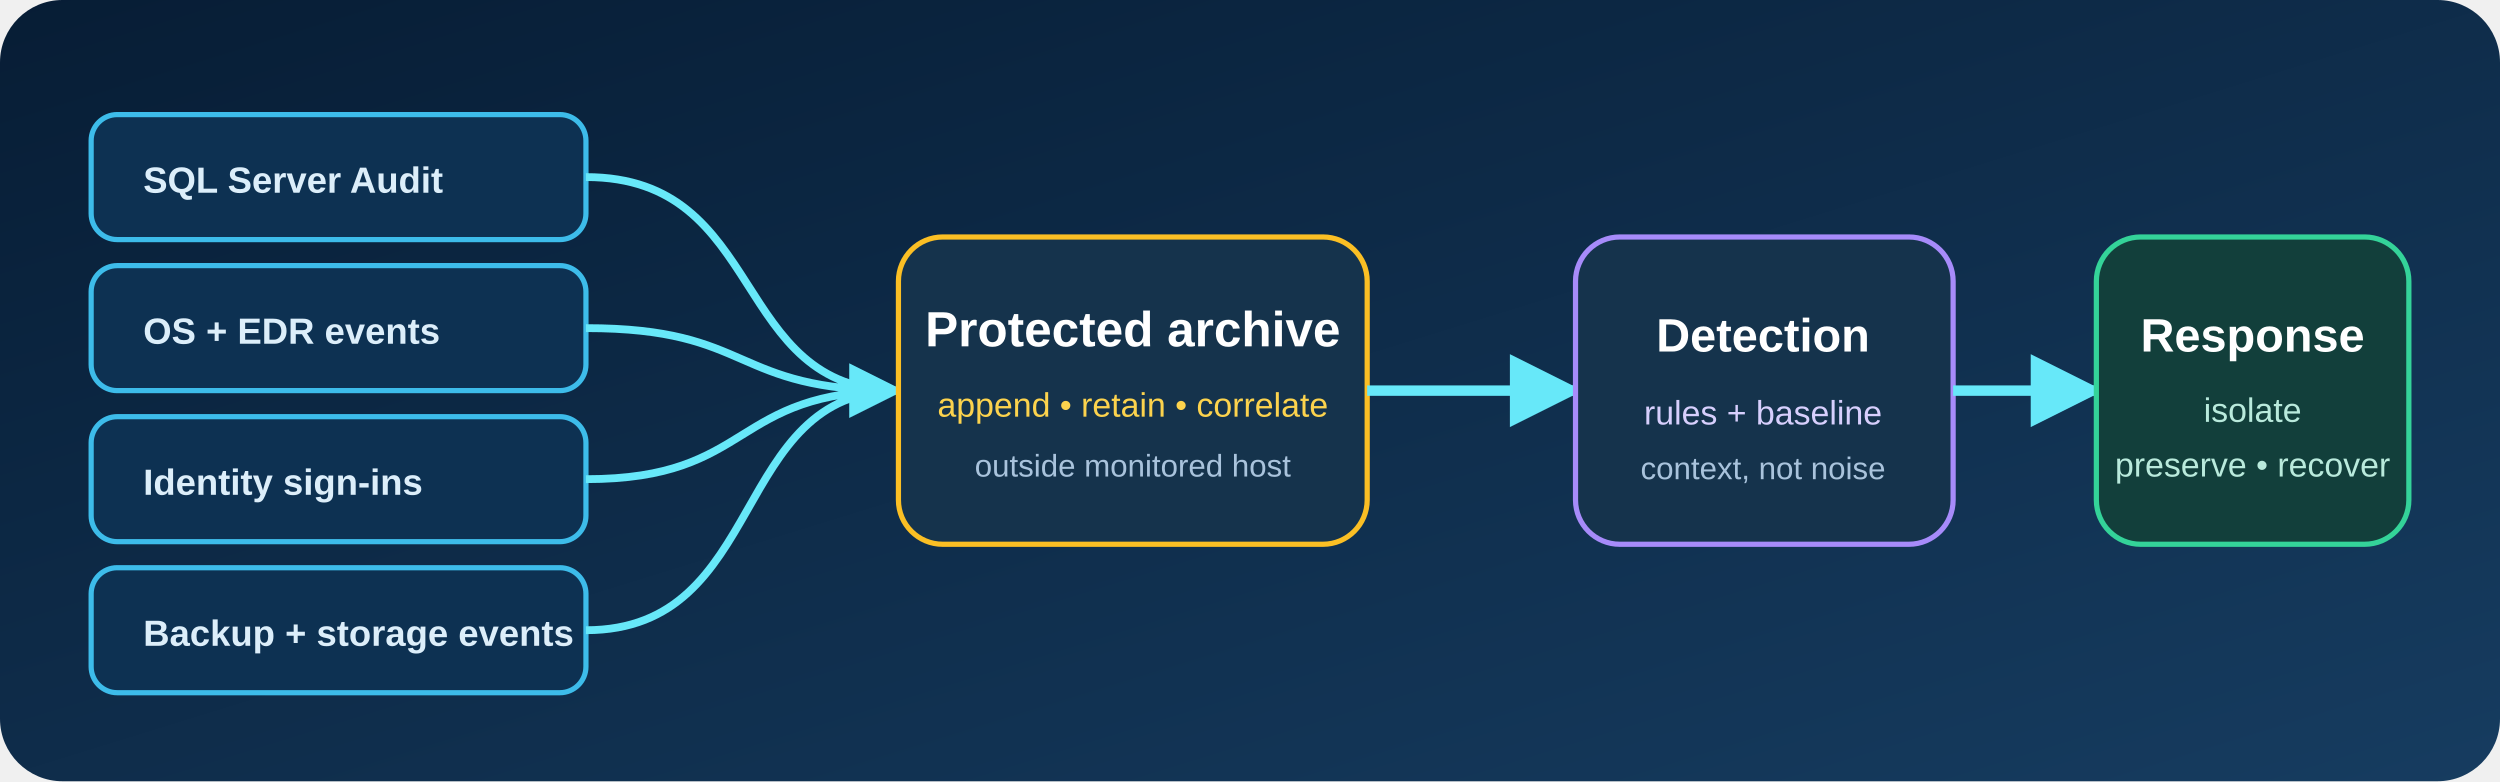
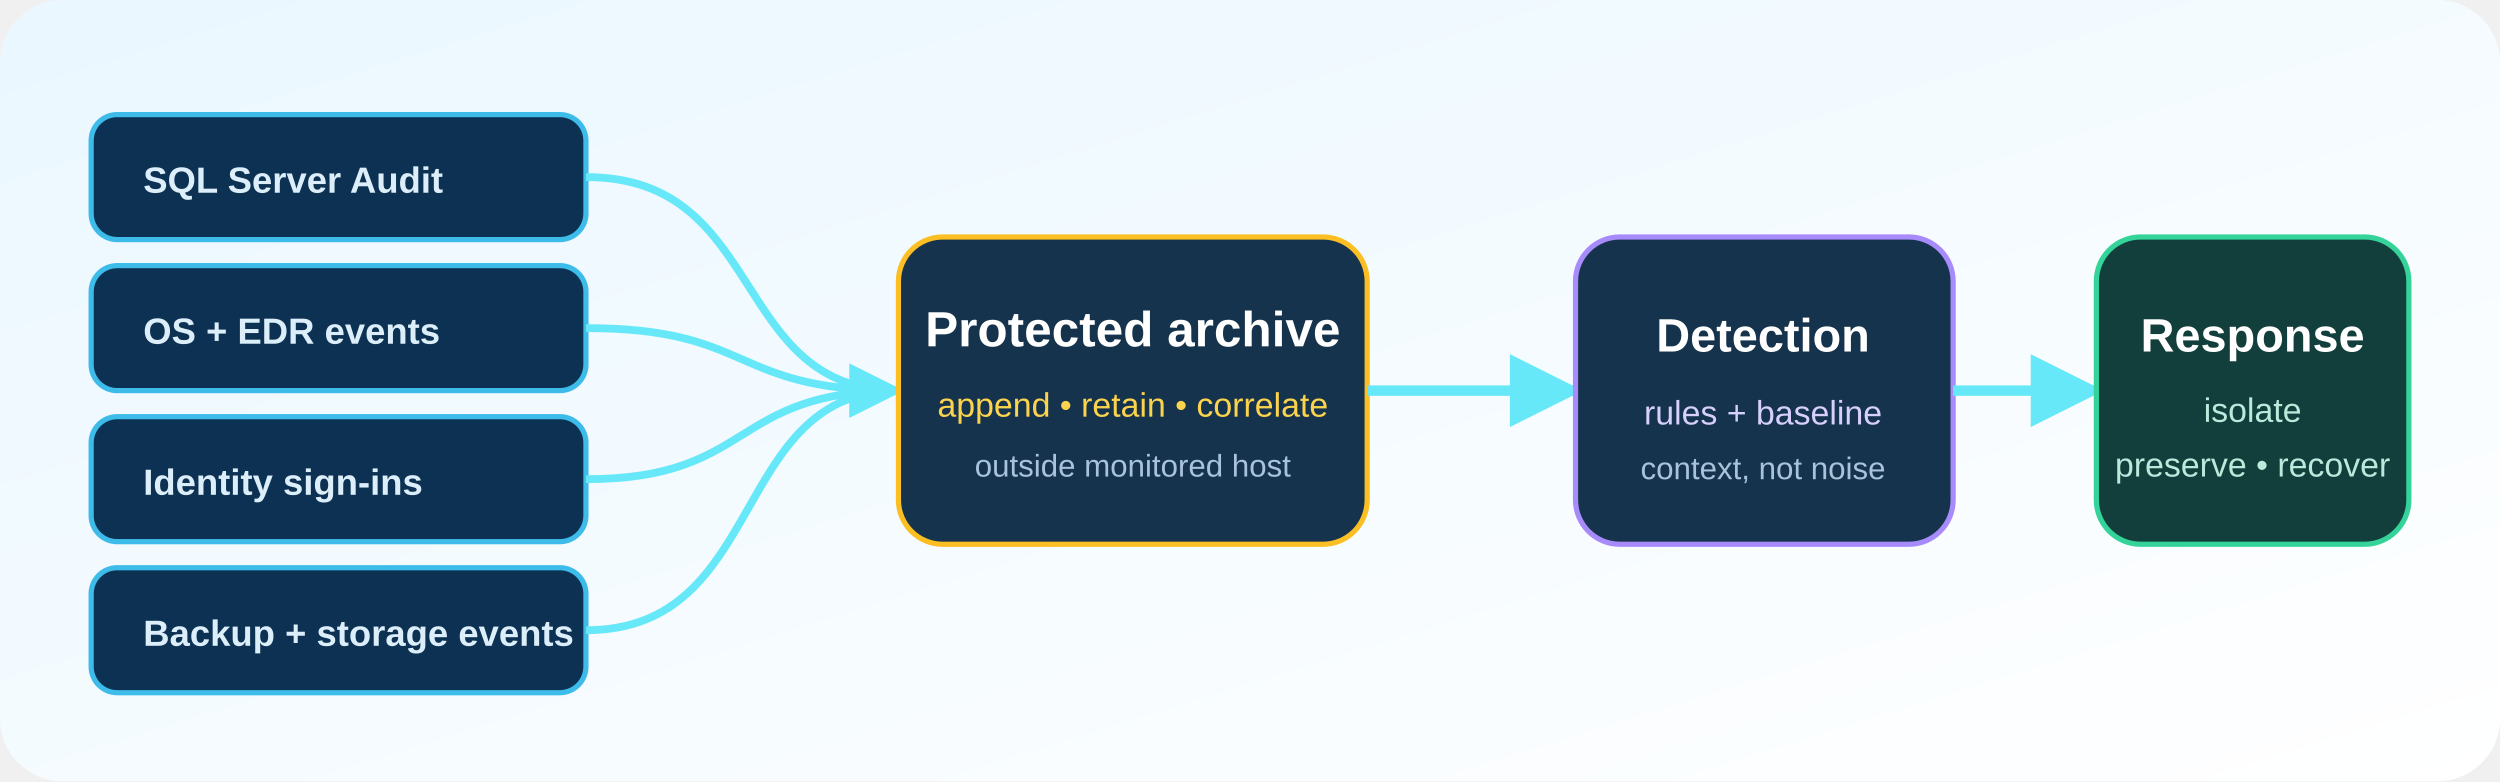
<svg xmlns="http://www.w3.org/2000/svg" viewBox="0 0 960 300" role="img" aria-labelledby="t d">
  <defs>
    <linearGradient id="b" x2="1" y2="1">
-       <stop stop-color="#071d35" />
-       <stop offset="1" stop-color="#163c60" />
+       <stop stop-color="#eaf7ff" />
+       <stop offset="1" stop-color="#ffffff" />
    </linearGradient>
    <marker id="a" viewBox="0 0 10 10" refX="9" refY="5" markerWidth="7" markerHeight="7" orient="auto">
      <path d="m0 0 10 5-10 5Z" fill="#67e8f9" />
    </marker>
  </defs>
  <rect width="960" height="300" rx="24" fill="url(#b)" />
  <g font-family="Segoe UI,Arial,sans-serif">
    <g fill="#0d3152" stroke="#3dbcea" stroke-width="2">
      <rect x="35" y="44" width="190" height="48" rx="10" />
      <rect x="35" y="102" width="190" height="48" rx="10" />
      <rect x="35" y="160" width="190" height="48" rx="10" />
      <rect x="35" y="218" width="190" height="48" rx="10" />
    </g>
    <g fill="#dceefa" font-size="14" font-weight="700">
      <text x="55" y="74">SQL Server Audit</text>
      <text x="55" y="132">OS + EDR events</text>
      <text x="55" y="190">Identity sign-ins</text>
      <text x="55" y="248">Backup + storage events</text>
    </g>
    <path d="M225 68c70 0 55 82 120 82M225 126c65 0 55 24 120 24M225 184c65 0 55-34 120-34M225 242c70 0 55-92 120-92" fill="none" stroke="#67e8f9" stroke-width="3" marker-end="url(#a)" />
    <rect x="345" y="91" width="180" height="118" rx="17" fill="#15334c" stroke="#fbbf24" stroke-width="2" />
    <text x="435" y="133" fill="#fff" font-size="19" font-weight="700" text-anchor="middle">Protected archive</text>
    <text x="435" y="160" fill="#fcd34d" font-size="13" text-anchor="middle">append • retain • correlate</text>
    <text x="435" y="183" fill="#a9c3dc" font-size="12" text-anchor="middle">outside monitored host</text>
    <path d="M525 150h80" stroke="#67e8f9" stroke-width="4" marker-end="url(#a)" />
    <rect x="605" y="91" width="145" height="118" rx="17" fill="#15334c" stroke="#a78bfa" stroke-width="2" />
    <text x="677" y="135" fill="#fff" font-size="18" font-weight="700" text-anchor="middle">Detection</text>
    <text x="677" y="163" fill="#d7cffd" font-size="13" text-anchor="middle">rules + baseline</text>
    <text x="677" y="184" fill="#a9c3dc" font-size="12" text-anchor="middle">context, not noise</text>
    <path d="M750 150h55" stroke="#67e8f9" stroke-width="4" marker-end="url(#a)" />
    <rect x="805" y="91" width="120" height="118" rx="17" fill="#123f3b" stroke="#34d399" stroke-width="2" />
    <text x="865" y="135" fill="#fff" font-size="18" font-weight="700" text-anchor="middle">Response</text>
    <text x="865" y="162" fill="#b9eadc" font-size="13" text-anchor="middle">isolate</text>
    <text x="865" y="183" fill="#b9eadc" font-size="13" text-anchor="middle">preserve • recover</text>
  </g>
</svg>
